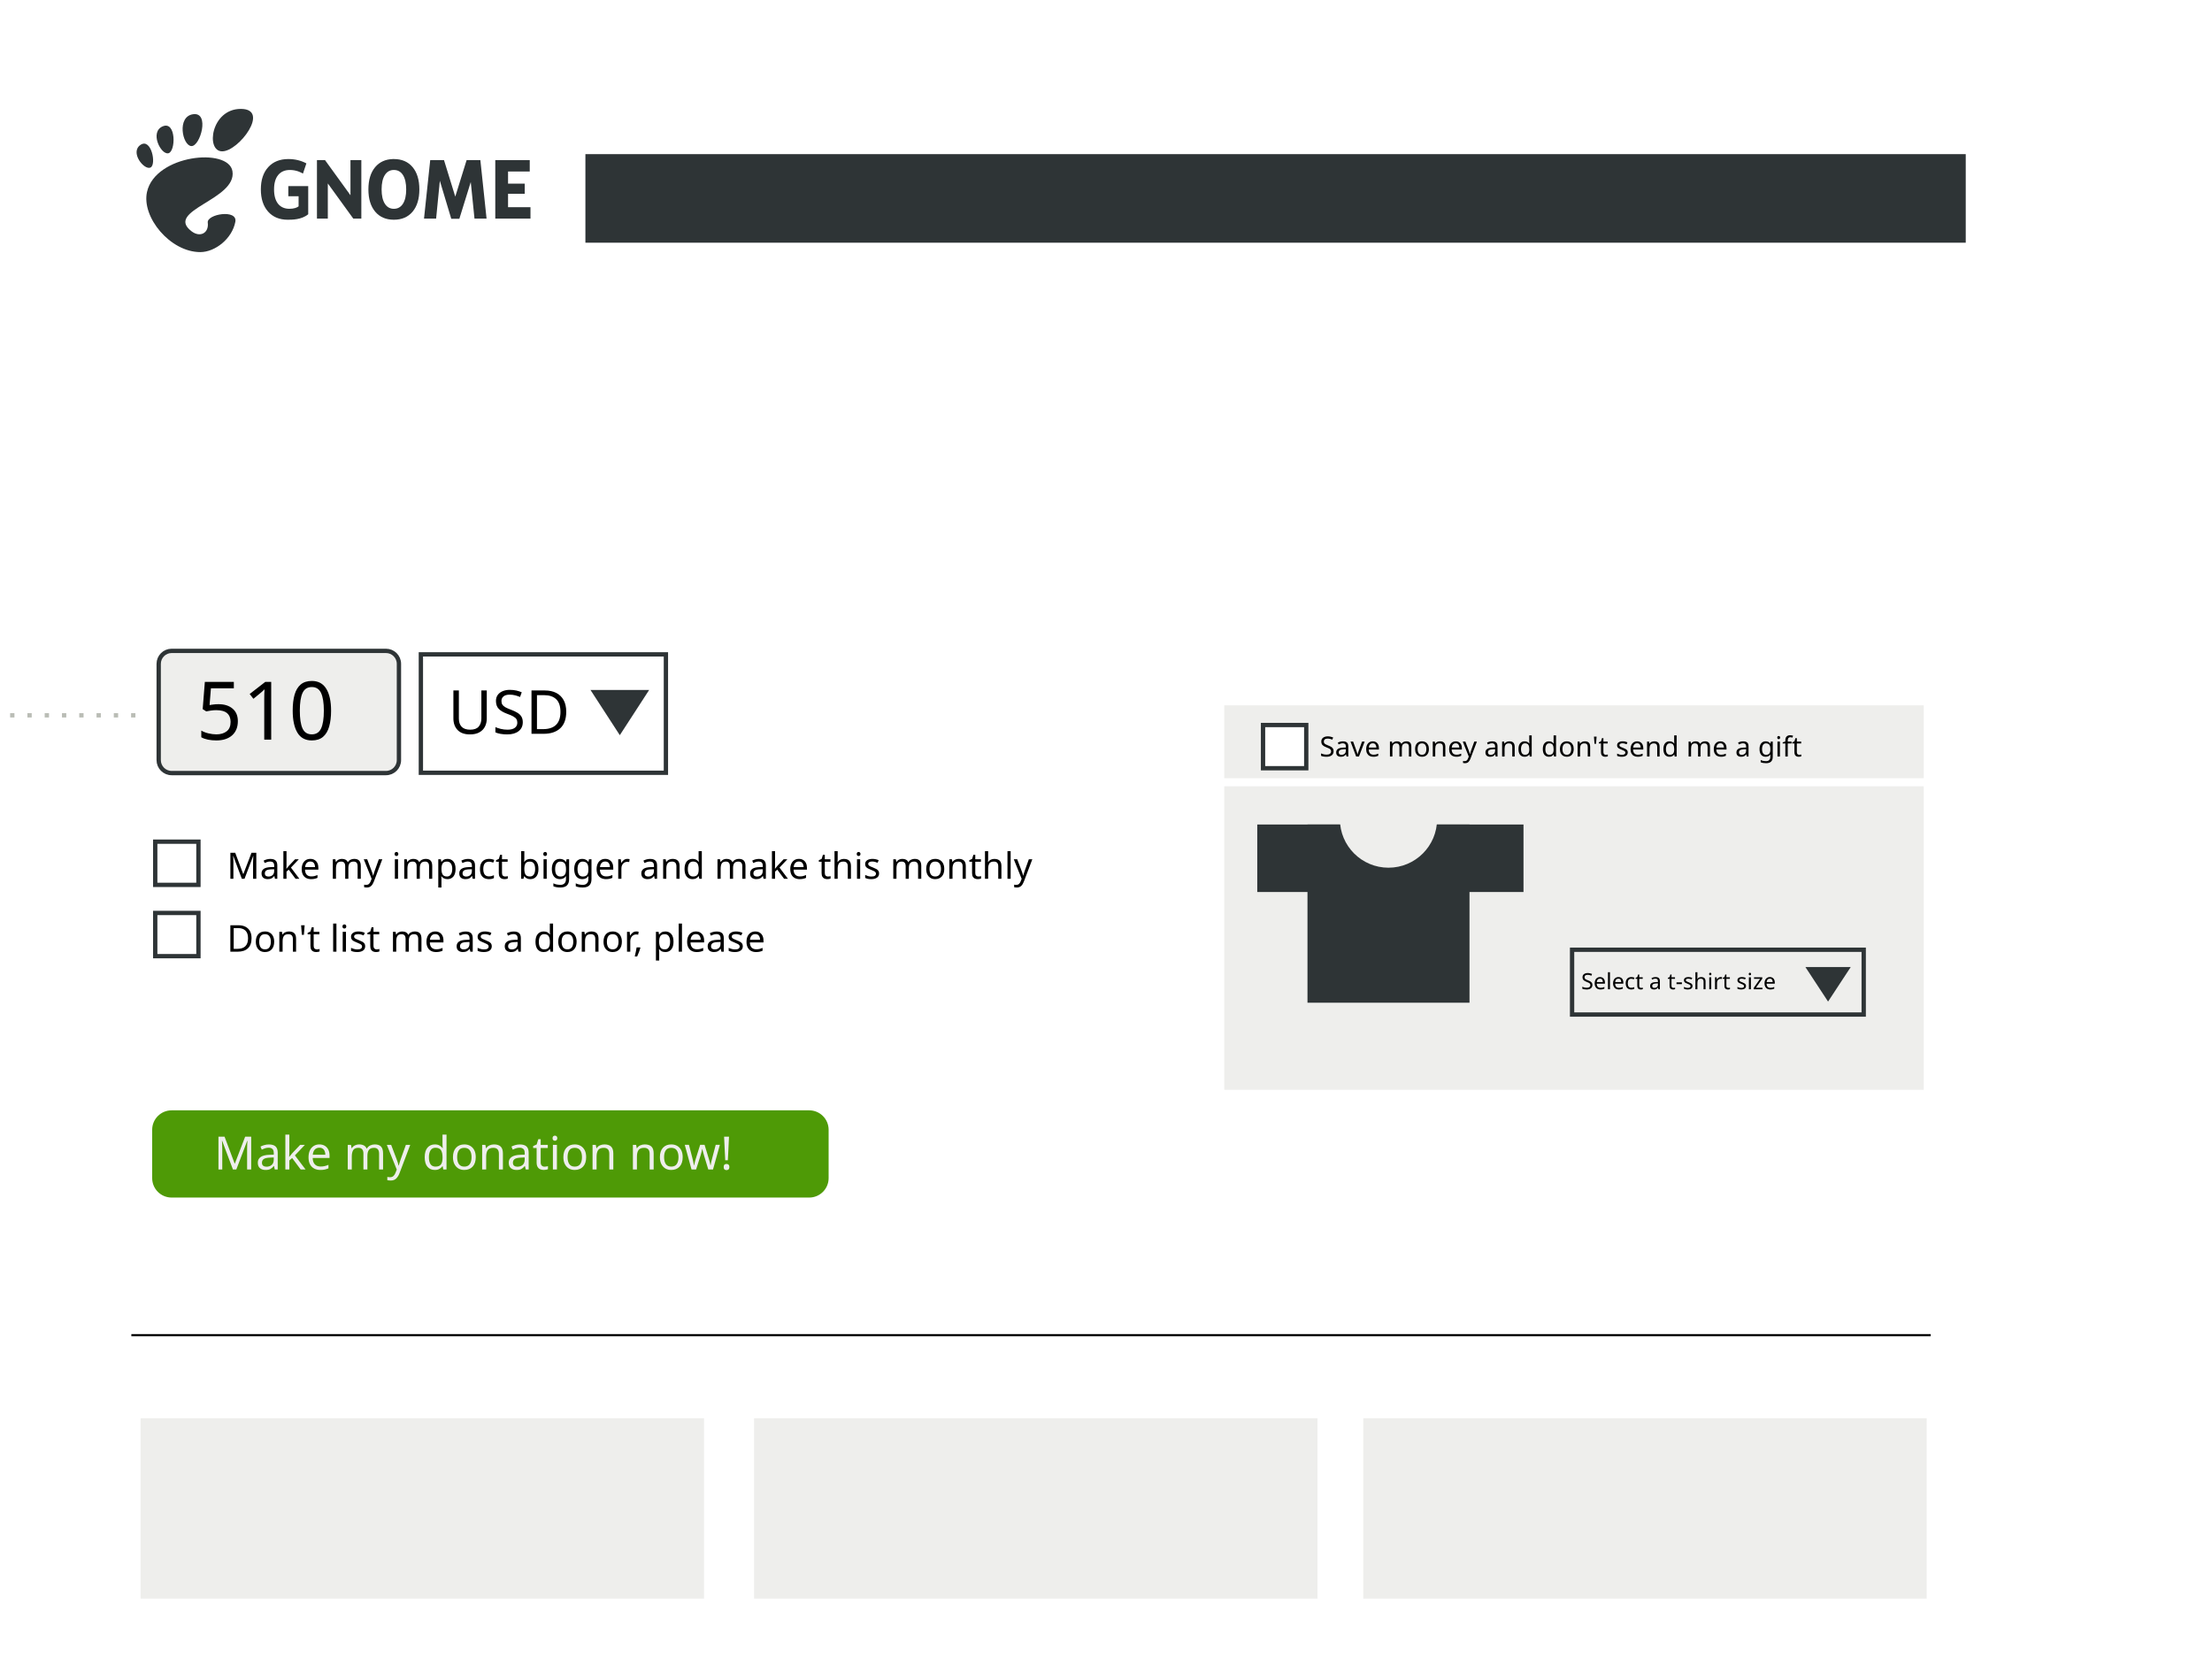
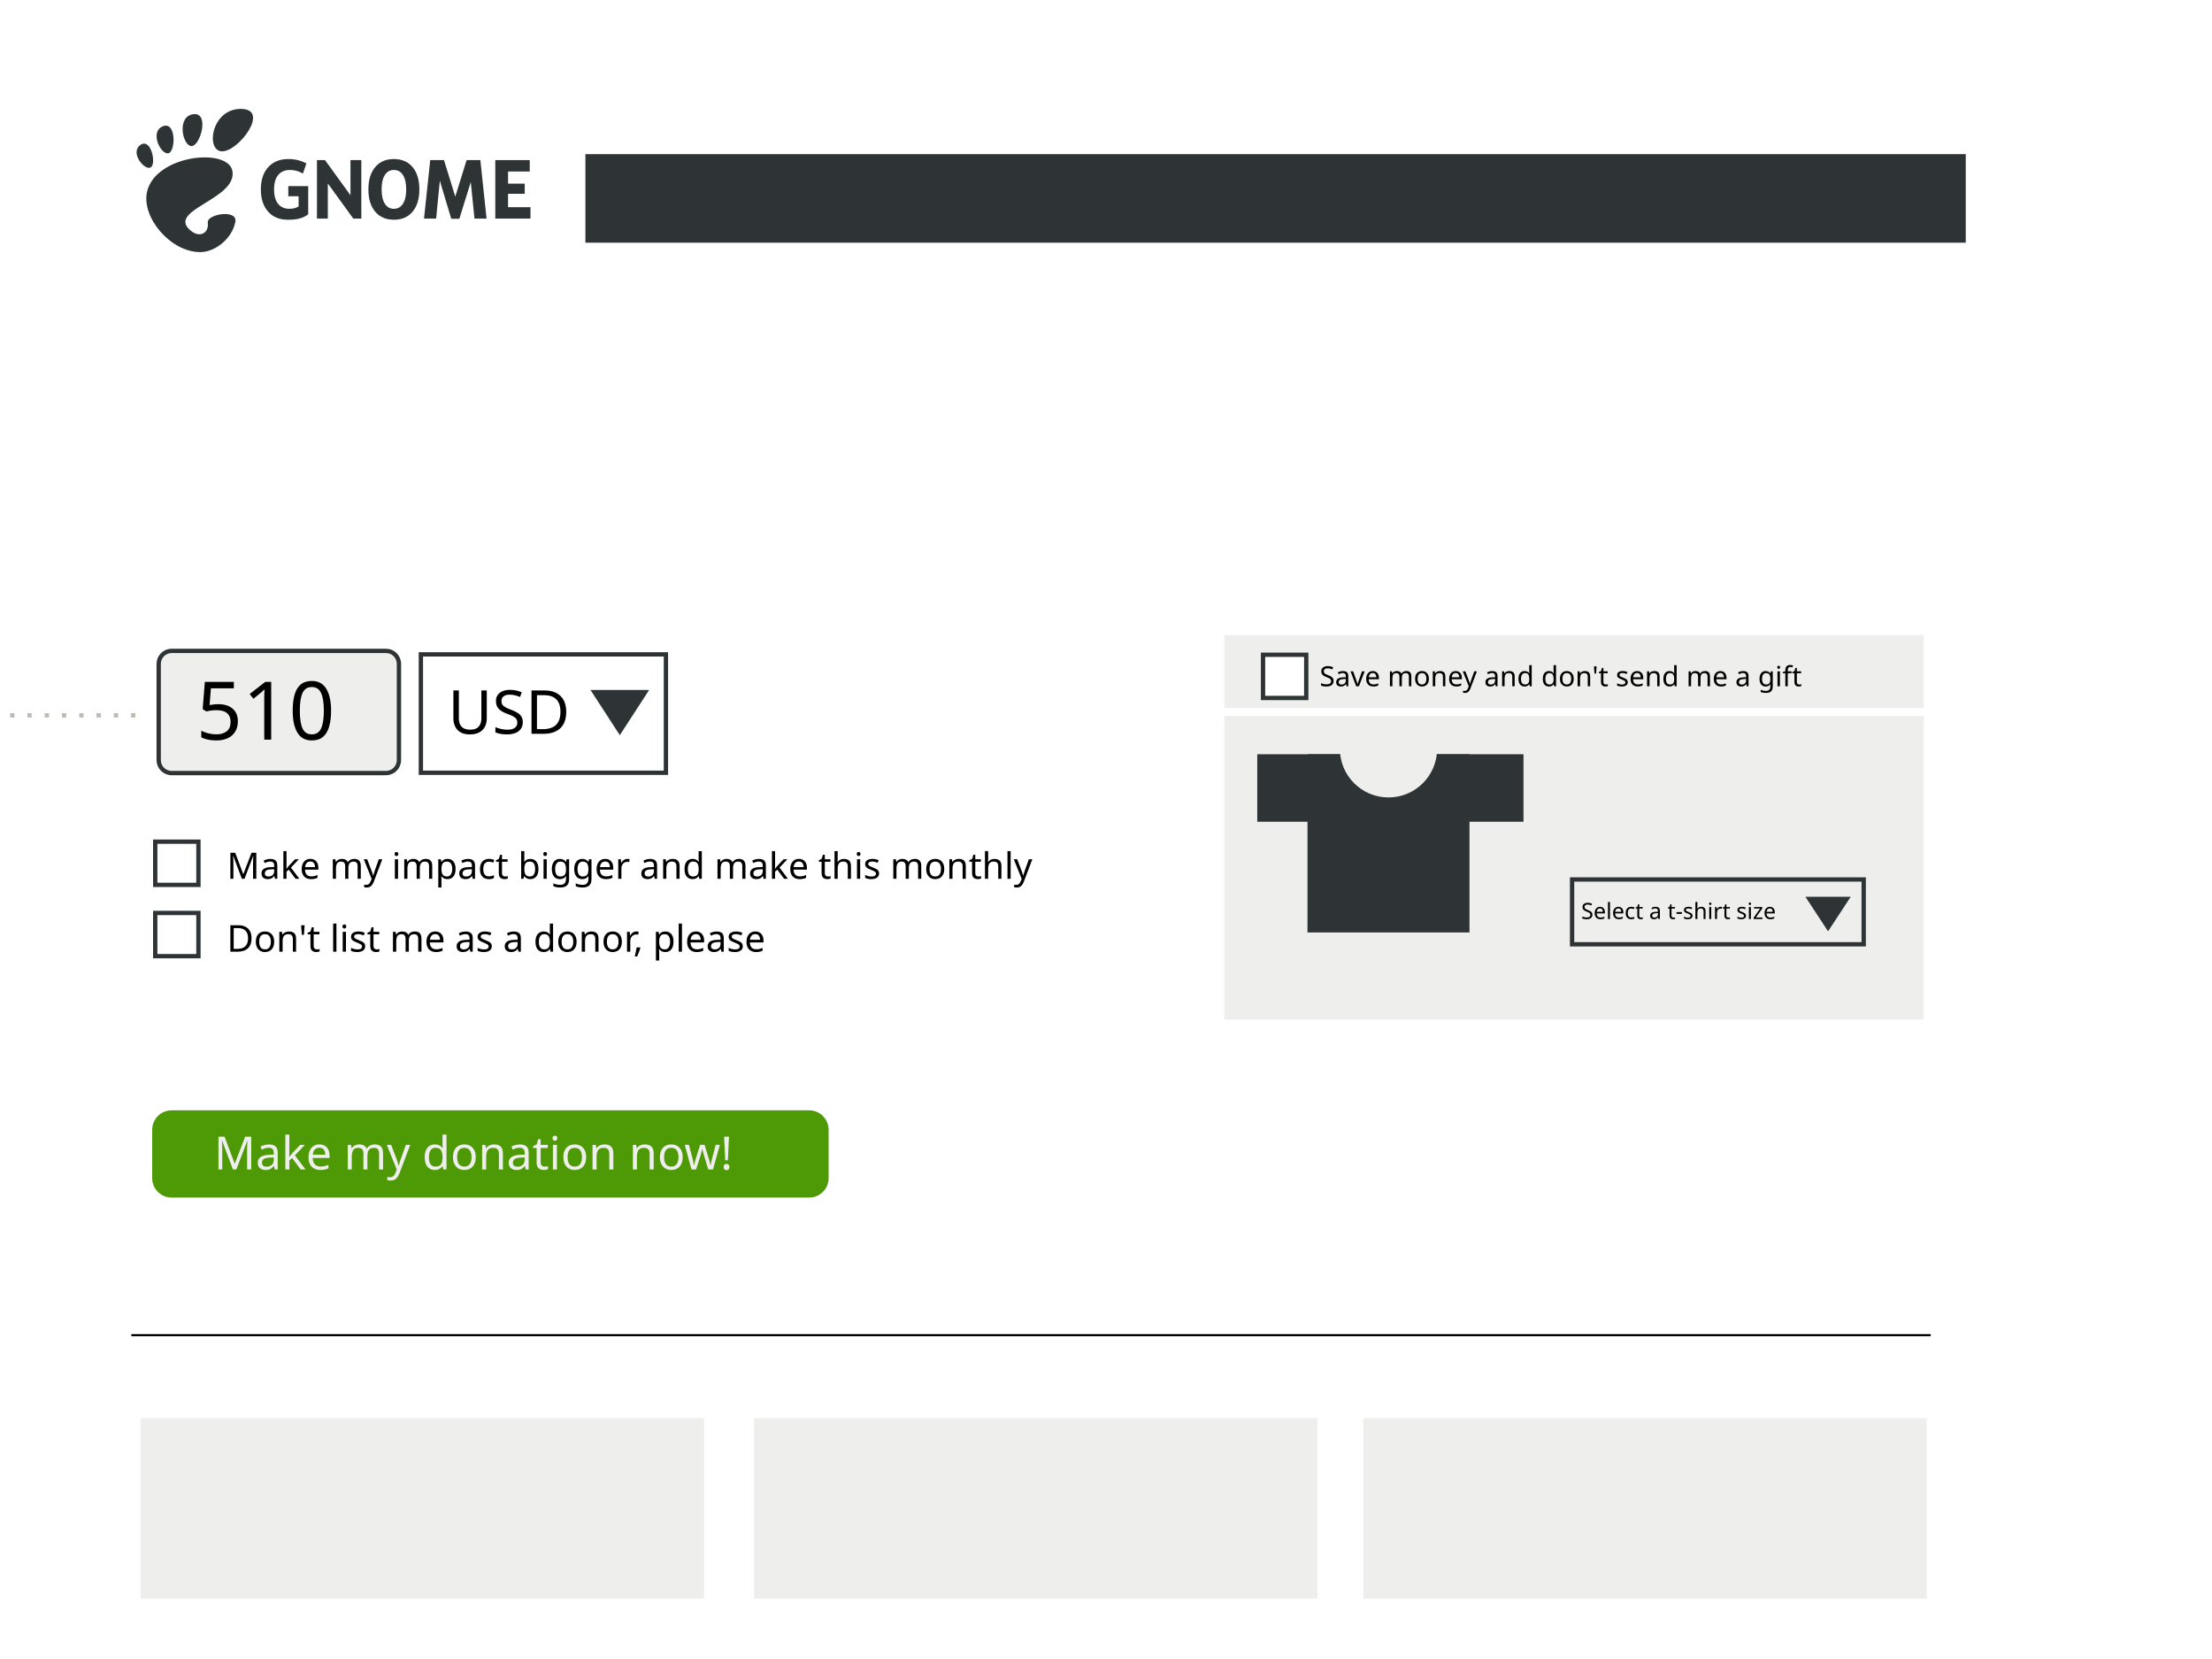
<svg xmlns="http://www.w3.org/2000/svg" width="1024px" height="768px" id="svg2985" version="1.1">
  <defs id="defs2987">
    </defs>
  <g id="layer1">
    <rect style="color:#000000;fill:#eeeeec;fill-opacity:1;fill-rule:nonzero;stroke:none;stroke-width:1;marker:none;visibility:visible;display:inline;overflow:visible;enable-background:accumulate" id="rect3084-6" width="1482.667" height="1112" x="-229.333" y="-172" rx="0" ry="0" />
    <rect style="color:#000000;fill:#ffffff;fill-opacity:1;fill-rule:nonzero;stroke:none;stroke-width:1;marker:none;visibility:visible;display:inline;overflow:visible;enable-background:accumulate" id="rect3084" width="1024" height="768" x="0" y="0" rx="0" ry="0" />
    <rect style="color:#000000;fill:#babdb6;fill-opacity:1;fill-rule:nonzero;stroke:none;stroke-width:1;marker:none;visibility:visible;display:inline;overflow:visible;enable-background:accumulate" id="rect4633-2-7" width="132" height="69.5" x="-196.127" y="295.566" rx="6" ry="6" />
    <path style="fill:none;stroke:#babdb6;stroke-width:2;stroke-linecap:butt;stroke-linejoin:miter;stroke-miterlimit:4;stroke-opacity:1;stroke-dasharray:2, 6;stroke-dashoffset:0" d="m 62.687,331.143 -150.051,0" id="path4186-6" />
    <rect style="color:#000000;fill:#000000;fill-opacity:0;fill-rule:nonzero;stroke:#2e3436;stroke-width:2;stroke-miterlimit:4;stroke-dasharray:none;marker:none;visibility:visible;display:inline;overflow:visible;enable-background:accumulate" id="rect2993" width="20" height="20" x="71.86" y="422.634" />
    <text xml:space="preserve" style="font-size:17.136px;font-style:normal;font-weight:normal;line-height:125%;letter-spacing:0px;word-spacing:0px;fill:#000000;fill-opacity:1;stroke:none;font-family:Sans" x="104.983" y="440.565" id="text3765">
      <tspan id="tspan3767" x="104.983" y="440.565">Don't list me as a donor, please</tspan>
    </text>
-     <rect style="color:#000000;fill:#eeeeec;fill-opacity:1;fill-rule:nonzero;stroke:none;stroke-width:2;marker:none;visibility:visible;display:inline;overflow:visible;enable-background:accumulate" id="rect3954" width="323.827" height="140.496" x="566.737" y="363.998" />
-     <rect style="color:#000000;fill:#eeeeec;fill-opacity:1;fill-rule:nonzero;stroke:none;stroke-width:2;marker:none;visibility:visible;display:inline;overflow:visible;enable-background:accumulate" id="rect3954-90" width="323.827" height="33.723" x="566.737" y="326.522" />
-     <rect style="color:#000000;fill:#ffffff;fill-opacity:1;fill-rule:nonzero;stroke:#2e3436;stroke-width:2;stroke-miterlimit:4;stroke-dasharray:none;marker:none;visibility:visible;display:inline;overflow:visible;enable-background:accumulate" id="rect2993-0" width="20" height="20" x="584.699" y="335.634" />
-     <text xml:space="preserve" style="font-size:12.878px;font-style:normal;font-weight:normal;line-height:125%;letter-spacing:0px;word-spacing:0px;fill:#000000;fill-opacity:1;stroke:none;font-family:Sans" x="610.898" y="350.209" id="text3765-9">
-       <tspan id="tspan3767-9" x="610.898" y="350.209">Save money and don't send me a gift</tspan>
+     <rect style="color:#000000;fill:#eeeeec;fill-opacity:1;fill-rule:nonzero;stroke:none;stroke-width:2;marker:none;visibility:visible;display:inline;overflow:visible;enable-background:accumulate" id="rect3954" width="323.827" height="140.496" x="566.737" y="331.472" />
+     <rect style="color:#000000;fill:#eeeeec;fill-opacity:1;fill-rule:nonzero;stroke:none;stroke-width:2;marker:none;visibility:visible;display:inline;overflow:visible;enable-background:accumulate" id="rect3954-90" width="323.827" height="33.723" x="566.737" y="293.995" />
+     <rect style="color:#000000;fill:#ffffff;fill-opacity:1;fill-rule:nonzero;stroke:#2e3436;stroke-width:2;stroke-miterlimit:4;stroke-dasharray:none;marker:none;visibility:visible;display:inline;overflow:visible;enable-background:accumulate" id="rect2993-0" width="20" height="20" x="584.699" y="303.107" />
+     <text xml:space="preserve" style="font-size:12.878px;font-style:normal;font-weight:normal;line-height:125%;letter-spacing:0px;word-spacing:0px;fill:#000000;fill-opacity:1;stroke:none;font-family:Sans" x="610.898" y="317.682" id="text3765-9">
+       <tspan id="tspan3767-9" x="610.898" y="317.682">Save money and don't send me a gift</tspan>
    </text>
-     <rect style="color:#000000;fill:#000000;fill-opacity:0;fill-rule:nonzero;stroke:#2e3436;stroke-width:2;stroke-miterlimit:4;stroke-dasharray:none;marker:none;visibility:visible;display:inline;overflow:visible;enable-background:accumulate" id="rect2993-0-1" width="135" height="30" x="727.765" y="439.66" />
-     <path style="color:#000000;fill:#2e3436;fill-opacity:1;fill-rule:nonzero;stroke:none;stroke-width:2;marker:none;visibility:visible;display:inline;overflow:visible;enable-background:accumulate" d="m 835.765,447.66 10.5,16 10.5,-16 -21,0 z" id="rect4000" />
-     <text xml:space="preserve" style="font-size:10.363px;font-style:normal;font-weight:normal;line-height:125%;letter-spacing:0px;word-spacing:0px;fill:#000000;fill-opacity:1;stroke:none;font-family:Sans" x="731.97" y="457.957" id="text4005">
-       <tspan id="tspan4007" x="731.97" y="457.957">Select a t-shirt size</tspan>
+     <rect style="color:#000000;fill:#000000;fill-opacity:0;fill-rule:nonzero;stroke:#2e3436;stroke-width:2;stroke-miterlimit:4;stroke-dasharray:none;marker:none;visibility:visible;display:inline;overflow:visible;enable-background:accumulate" id="rect2993-0-1" width="135" height="30" x="727.765" y="407.133" />
+     <path style="color:#000000;fill:#2e3436;fill-opacity:1;fill-rule:nonzero;stroke:none;stroke-width:2;marker:none;visibility:visible;display:inline;overflow:visible;enable-background:accumulate" d="m 835.765,415.133 10.5,16 10.5,-16 -21,0 z" id="rect4000" />
+     <text xml:space="preserve" style="font-size:10.363px;font-style:normal;font-weight:normal;line-height:125%;letter-spacing:0px;word-spacing:0px;fill:#000000;fill-opacity:1;stroke:none;font-family:Sans" x="731.97" y="425.43" id="text4005">
+       <tspan id="tspan4007" x="731.97" y="425.43">Select a t-shirt size</tspan>
    </text>
-     <rect style="color:#000000;fill:#2e3436;fill-opacity:1;fill-rule:nonzero;stroke:none;stroke-width:2;marker:none;visibility:visible;display:inline;overflow:visible;enable-background:accumulate" id="rect4009" width="75" height="82.5" x="605.272" y="381.687" />
-     <rect style="color:#000000;fill:#2e3436;fill-opacity:1;fill-rule:nonzero;stroke:none;stroke-width:2;marker:none;visibility:visible;display:inline;overflow:visible;enable-background:accumulate" id="rect4011" width="123.25" height="31.25" x="582.022" y="381.687" />
-     <path style="color:#000000;fill:#eeeeec;fill-opacity:1;fill-rule:nonzero;stroke:none;stroke-width:2;marker:none;visibility:visible;display:inline;overflow:visible;enable-background:accumulate" d="m 665.272,379.187 c 0,12.426 -10.074,22.5 -22.5,22.5 -12.426,0 -22.5,-10.074 -22.5,-22.5 0,-12.426 10.074,-2.625 22.5,-2.625 12.426,0 22.5,-9.801 22.5,2.625 z" id="path4015" />
-     <flowRoot xml:space="preserve" id="flowRoot4022" style="font-size:40px;font-style:normal;font-weight:normal;line-height:125%;letter-spacing:0px;word-spacing:0px;fill:#000000;fill-opacity:1;stroke:none;font-family:Sans" transform="matrix(0.7849635,0,0,0.7849635,287.1842,163.6362)">
+     <rect style="color:#000000;fill:#2e3436;fill-opacity:1;fill-rule:nonzero;stroke:none;stroke-width:2;marker:none;visibility:visible;display:inline;overflow:visible;enable-background:accumulate" id="rect4009" width="75" height="82.5" x="605.272" y="349.16" />
+     <rect style="color:#000000;fill:#2e3436;fill-opacity:1;fill-rule:nonzero;stroke:none;stroke-width:2;marker:none;visibility:visible;display:inline;overflow:visible;enable-background:accumulate" id="rect4011" width="123.25" height="31.25" x="582.022" y="349.16" />
+     <path style="color:#000000;fill:#eeeeec;fill-opacity:1;fill-rule:nonzero;stroke:none;stroke-width:2;marker:none;visibility:visible;display:inline;overflow:visible;enable-background:accumulate" d="m 665.272,346.66 c 0,12.426 -10.074,22.5 -22.5,22.5 -12.426,0 -22.5,-10.074 -22.5,-22.5 0,-12.426 10.074,-2.625 22.5,-2.625 12.426,0 22.5,-9.801 22.5,2.625 z" id="path4015" />
+     <flowRoot xml:space="preserve" id="flowRoot4022" style="font-size:40px;font-style:normal;font-weight:normal;line-height:125%;letter-spacing:0px;word-spacing:0px;fill:#000000;fill-opacity:1;stroke:none;font-family:Sans" transform="matrix(0.7849635,0,0,0.7849635,287.1842,131.1093)">
      <flowRegion id="flowRegion4024">
        <rect id="rect4026" width="178.185" height="71.81" x="563.5" y="272" />
      </flowRegion>
      <flowPara id="flowPara4028" style="font-size:13px">As a thank you for your generous support, we'll send you a t-shirt</flowPara>
    </flowRoot>
    <rect style="color:#000000;fill:#4e9a06;fill-opacity:1;fill-rule:nonzero;stroke:none;stroke-width:2;marker:none;visibility:visible;display:inline;overflow:visible;enable-background:accumulate" id="rect2993-0-1-5" width="313.149" height="40.379" x="70.446" y="514.007" rx="9" ry="9" />
    <text xml:space="preserve" style="font-size:21.27px;font-style:normal;font-weight:normal;line-height:125%;letter-spacing:0px;word-spacing:0px;fill:#eeeeec;fill-opacity:1;stroke:none;font-family:Sans" x="99.066" y="541.395" id="text3765-5">
      <tspan id="tspan3767-49" x="99.066" y="541.395">Make my donation now!</tspan>
    </text>
    <rect style="fill:#eeeeec;fill-opacity:1;stroke:#2e3436;stroke-width:2;stroke-miterlimit:4;stroke-dasharray:none" id="rect6128" width="111.21" height="56.569" x="73.466" y="301.31" rx="6" ry="6" />
    <text xml:space="preserve" style="font-size:37.45px;font-style:normal;font-weight:normal;line-height:125%;letter-spacing:0px;word-spacing:0px;fill:#000000;fill-opacity:1;stroke:none;font-family:Sans" x="90.828" y="342.394" id="text3765-0-1-7-0">
      <tspan x="90.828" y="342.394" id="tspan4090-0">510</tspan>
    </text>
    <flowRoot xml:space="preserve" id="flowRoot4192-3" style="font-size:40px;font-style:normal;font-weight:normal;line-height:125%;letter-spacing:0px;word-spacing:0px;fill:#2e3436;fill-opacity:1;stroke:none;font-family:Sans" transform="translate(54.08879,-8.416726)">
      <flowRegion id="flowRegion4194-1">
        <rect id="rect4196-8" width="97.934" height="53.74" x="-226.981" y="318.28" style="fill:#2e3436" />
      </flowRegion>
      <flowPara id="flowPara4198-1" style="font-size:11px;fill:#2e3436">Localized, EUR for Europe, USD for America</flowPara>
    </flowRoot>
    <flowRoot xml:space="preserve" id="flowRoot4356" style="font-size:40px;font-style:normal;font-weight:normal;line-height:125%;letter-spacing:0px;word-spacing:0px;fill:#000000;fill-opacity:1;stroke:none;font-family:Sans" transform="translate(-4,106.3553)">
      <flowRegion id="flowRegion4358">
        <rect id="rect4360" width="843.044" height="89.556" x="72" y="34" />
      </flowRegion>
      <flowPara id="flowPara4362">Donate and Become a Friend of GNOME</flowPara>
    </flowRoot>
    <rect style="color:#000000;fill:#2e3436;fill-opacity:1;fill-rule:nonzero;stroke:none;stroke-width:2;stroke-linecap:round;stroke-linejoin:round;stroke-miterlimit:4;stroke-opacity:1;stroke-dasharray:none;stroke-dashoffset:0;marker:none;visibility:visible;display:inline;overflow:visible;enable-background:accumulate" id="rect4364" width="639" height="41" x="271" y="71.355" />
    <g transform="matrix(0.2860334,0,0,0.2860334,-13.79467,-148.1567)" id="layer1-3" style="fill:#2e3436;fill-opacity:1">
      <g style="fill:#2e3436;fill-opacity:1" transform="matrix(4.541699,0,0,4.541699,-525.7274,-929.9728)" id="g19089">
        <g transform="matrix(0.4314921,0,0,0.4314921,175.0437,357.6187)" style="fill:#2e3436;fill-opacity:1;fill-rule:nonzero;stroke:none" id="g15043">
          <g style="fill:#2e3436;fill-opacity:1" id="g15045">
            <path d="M 86.068,0 C 61.466,0 56.851,35.041 70.691,35.041 84.529,35.041 110.671,0 86.068,0 z" style="fill:#2e3436;fill-opacity:1" id="path15047" />
            <path d="M 45.217,30.699 C 52.586,31.149 60.671,2.577 46.821,4.374 32.976,6.171 37.845,30.249 45.217,30.699 z" style="fill:#2e3436;fill-opacity:1" id="path15049" />
            <path d="M 11.445,48.453 C 16.686,46.146 12.12,23.581 3.208,29.735 -5.7,35.89 6.204,50.759 11.445,48.453 z" style="fill:#2e3436;fill-opacity:1" id="path15051" />
            <path d="M 26.212,36.642 C 32.451,35.37 32.793,9.778 21.667,14.369 10.539,18.961 19.978,37.916 26.212,36.642 l 0,0 z" style="fill:#2e3436;fill-opacity:1" id="path15053" />
            <path d="m 58.791,93.913 c 1.107,8.454 -6.202,12.629 -13.36,7.179 C 22.644,83.743 83.16,75.088 79.171,51.386 75.86,31.712 15.495,37.769 8.621,68.553 3.968,89.374 27.774,118.26 52.614,118.26 c 12.22,0 26.315,-11.034 28.952,-25.012 C 83.58,82.589 57.867,86.86 58.791,93.913 l 0,0 z" style="fill:#2e3436;fill-opacity:1" id="path15055" />
          </g>
        </g>
        <path d="m 266.408,375.488 c -2.674,0.072 -4.785,1.033 -6.338,2.875 -1.607,1.918 -2.415,4.567 -2.415,7.947 0,3.369 0.809,6.011 2.415,7.929 1.615,1.918 3.834,2.875 6.664,2.875 2.836,0 5.061,-0.957 6.669,-2.875 1.607,-1.918 2.41,-4.56 2.41,-7.929 0,-3.38 -0.803,-6.028 -2.41,-7.947 -1.608,-1.918 -3.833,-2.875 -6.669,-2.875 -0.11,0 -0.218,-0.004 -0.326,0 z m 0.198,3.893 c 0.043,-0.002 0.085,0 0.127,0 1.394,0 2.475,0.603 3.24,1.814 0.764,1.21 1.15,2.918 1.15,5.115 0,2.187 -0.386,3.882 -1.15,5.092 -0.764,1.21 -1.846,1.819 -3.24,1.819 -1.387,0 -2.46,-0.609 -3.224,-1.819 -0.764,-1.21 -1.15,-2.905 -1.15,-5.092 0,-2.198 0.386,-3.905 1.15,-5.115 0.741,-1.171 1.771,-1.777 3.097,-1.814 z" style="font-size:148.7px;font-style:normal;font-variant:normal;font-weight:bold;font-stretch:normal;text-align:start;line-height:125%;text-anchor:start;fill:#2e3436;fill-opacity:1;stroke:none;font-family:Bitstream Vera Sans" id="path15059-5" />
        <path d="m 236.209,395.159 c -2.355,1.978 -5.859,1.955 -7.318,1.955 -2.939,0 -5.268,-0.968 -6.986,-2.904 -1.718,-1.946 -2.576,-4.581 -2.576,-7.904 0,-3.36 0.874,-6.004 2.624,-7.931 1.75,-1.927 4.146,-2.889 7.187,-2.889 1.173,0 2.297,0.131 3.369,0.391 1.079,0.26 2.097,0.648 3.049,1.159 l -1.224,3.62 c -0.536,-0.294 -1.148,-0.582 -1.718,-0.786 -0.97,-0.326 -1.943,-0.488 -2.92,-0.488 -1.814,0 -3.212,0.6 -4.197,1.8 -0.977,1.193 -1.465,2.9 -1.465,5.124 0,2.206 0.472,3.91 1.417,5.11 0.947,1.201 2.368,1.801 4.031,1.801 1.692,0 2.739,-0.425 3.296,-0.874 l 0,-3.608 -3.663,0 0,-3.601 7.094,0" style="font-size:148.7px;font-style:normal;font-variant:normal;font-weight:bold;font-stretch:normal;text-align:start;line-height:125%;text-anchor:start;fill:#2e3436;fill-opacity:1;stroke:none;font-family:Bitstream Vera Sans" id="path15061-6" />
        <path d="m 239.32,375.863 2.872,0 9.074,12.528 0,-12.528 3.872,0 0,20.846 -2.872,0 -9.072,-12.528 0,12.528 -3.873,0 0,-20.846" style="font-size:148.7px;font-style:normal;font-variant:normal;font-weight:bold;font-stretch:normal;text-align:start;line-height:125%;text-anchor:start;fill:#2e3436;fill-opacity:1;stroke:none;font-family:Bitstream Vera Sans" id="path15063-5" />
        <path d="m 278.801,375.863 5.791,0 4.02,13.014 4.043,-13.014 4.896,0 2.212,20.846 -4.303,0 -1.327,-13.035 -4.066,13.097 -2.886,0 -4.066,-13.54 -1.327,13.478 -4.314,0 2.212,-20.846" style="font-size:148.7px;font-style:normal;font-variant:normal;font-weight:bold;font-stretch:normal;text-align:start;line-height:125%;text-anchor:start;fill:#2e3436;fill-opacity:1;stroke:none;font-family:Bitstream Vera Sans" id="path15065-9" />
        <path d="m 302.869,375.863 12.282,0 0,4.063 -7.731,0 0,4.324 5.944,0 0,3.62 -5.944,0 0,4.776 7.991,0 0,4.063 -12.542,0 0,-20.846" style="font-size:148.7px;font-style:normal;font-variant:normal;font-weight:bold;font-stretch:normal;text-align:start;line-height:125%;text-anchor:start;fill:#2e3436;fill-opacity:1;stroke:none;font-family:Bitstream Vera Sans" id="path15067-9" />
      </g>
    </g>
    <flowRoot xml:space="preserve" id="flowRoot4410" style="font-size:40px;font-style:normal;font-weight:normal;line-height:125%;letter-spacing:0px;word-spacing:0px;fill:#000000;fill-opacity:1;stroke:none;font-family:Sans" transform="matrix(0.5152796,0,0,0.5152796,52.54029,68.5732)">
      <flowRegion id="flowRegion4412">
        <rect id="rect4414" width="1435.726" height="160.059" x="40" y="264" />
      </flowRegion>
      <flowPara id="flowPara4416">A really good copy on why GNOME is a good thing for you and the world but it needs to be short and effective.</flowPara>
    </flowRoot>
    <rect style="color:#000000;fill:#eeeeec;fill-opacity:1;fill-rule:nonzero;stroke:none;stroke-width:2;marker:none;visibility:visible;display:inline;overflow:visible;enable-background:accumulate" id="rect3954-9" width="260.827" height="83.496" x="65.087" y="656.551" />
    <rect style="color:#000000;fill:#eeeeec;fill-opacity:1;fill-rule:nonzero;stroke:none;stroke-width:2;marker:none;visibility:visible;display:inline;overflow:visible;enable-background:accumulate" id="rect3954-9-2" width="260.827" height="83.496" x="349.087" y="656.551" />
    <rect style="color:#000000;fill:#eeeeec;fill-opacity:1;fill-rule:nonzero;stroke:none;stroke-width:2;marker:none;visibility:visible;display:inline;overflow:visible;enable-background:accumulate" id="rect3954-9-2-0" width="260.827" height="83.496" x="631.087" y="656.551" />
    <flowRoot xml:space="preserve" id="flowRoot4410-2" style="font-size:40px;font-style:normal;font-weight:normal;line-height:125%;letter-spacing:0px;word-spacing:0px;fill:#000000;fill-opacity:1;stroke:none;font-family:Sans" transform="matrix(0.5152796,0,0,0.5152796,73.1771,535.0229)">
      <flowRegion id="flowRegion4412-9">
        <rect id="rect4414-2" width="391.632" height="121.245" x="40" y="264" />
      </flowRegion>
      <flowPara id="flowPara4416-6">See who's already a Friend of GNOME</flowPara>
    </flowRoot>
    <flowRoot xml:space="preserve" id="flowRoot4410-2-9" style="font-size:40px;font-style:normal;font-weight:normal;line-height:125%;letter-spacing:0px;word-spacing:0px;fill:#000000;fill-opacity:1;stroke:none;font-family:Sans" transform="matrix(0.5152796,0,0,0.5152796,360.1771,535.0229)">
      <flowRegion id="flowRegion4412-9-5">
        <rect id="rect4414-2-0" width="391.632" height="121.245" x="40" y="264" />
      </flowRegion>
      <flowPara id="flowPara4416-6-4">Other ways to donate</flowPara>
    </flowRoot>
    <flowRoot xml:space="preserve" id="flowRoot4410-2-9-5" style="font-size:40px;font-style:normal;font-weight:normal;line-height:125%;letter-spacing:0px;word-spacing:0px;fill:#000000;fill-opacity:1;stroke:none;font-family:Sans" transform="matrix(0.5152796,0,0,0.5152796,646.1771,551.0229)">
      <flowRegion id="flowRegion4412-9-5-0">
        <rect id="rect4414-2-0-4" width="391.632" height="121.245" x="40" y="264" />
      </flowRegion>
      <flowPara id="flowPara4416-6-4-7">Spread the word</flowPara>
    </flowRoot>
    <path style="fill:none;stroke:#000000;stroke-width:1px;stroke-linecap:butt;stroke-linejoin:miter;stroke-opacity:1" d="m 60.811,618.093 832.972,0" id="path4574" />
    <rect style="color:#000000;fill:#000000;fill-opacity:0;fill-rule:nonzero;stroke:#2e3436;stroke-width:2;stroke-miterlimit:4;stroke-dasharray:none;marker:none;visibility:visible;display:inline;overflow:visible;enable-background:accumulate" id="rect2993-0-4" width="20" height="20" x="71.86" y="389.634" />
    <text xml:space="preserve" style="font-size:16.85px;font-style:normal;font-weight:normal;line-height:125%;letter-spacing:0px;word-spacing:0px;fill:#000000;fill-opacity:1;stroke:none;font-family:Sans" x="105.011" y="406.805" id="text3765-9-0">
      <tspan id="tspan3767-9-1" x="105.011" y="406.805">Make my impact bigger and make this monthly</tspan>
    </text>
    <text xml:space="preserve" style="font-size:28.101px;font-style:normal;font-weight:normal;line-height:125%;letter-spacing:0px;word-spacing:0px;fill:#000000;fill-opacity:1;stroke:none;font-family:Sans" x="207.361" y="339.698" id="text3765-0-1-7-0-5">
      <tspan x="207.361" y="339.698" id="tspan4090-0-1">USD</tspan>
    </text>
    <rect style="color:#000000;fill:#000000;fill-opacity:0;fill-rule:nonzero;stroke:#2e3436;stroke-width:2;stroke-miterlimit:4;stroke-dasharray:none;marker:none;visibility:visible;display:inline;overflow:visible;enable-background:accumulate" id="rect2993-0-1-4" width="113.433" height="54.806" x="194.837" y="302.927" />
    <path style="color:#000000;fill:#2e3436;fill-opacity:1;fill-rule:nonzero;stroke:none;stroke-width:2;marker:none;visibility:visible;display:inline;overflow:visible;enable-background:accumulate" d="m 273.35,319.403 13.58,20.933 13.58,-20.933 -27.16,0 z" id="rect4000-4" />
  </g>
</svg>
